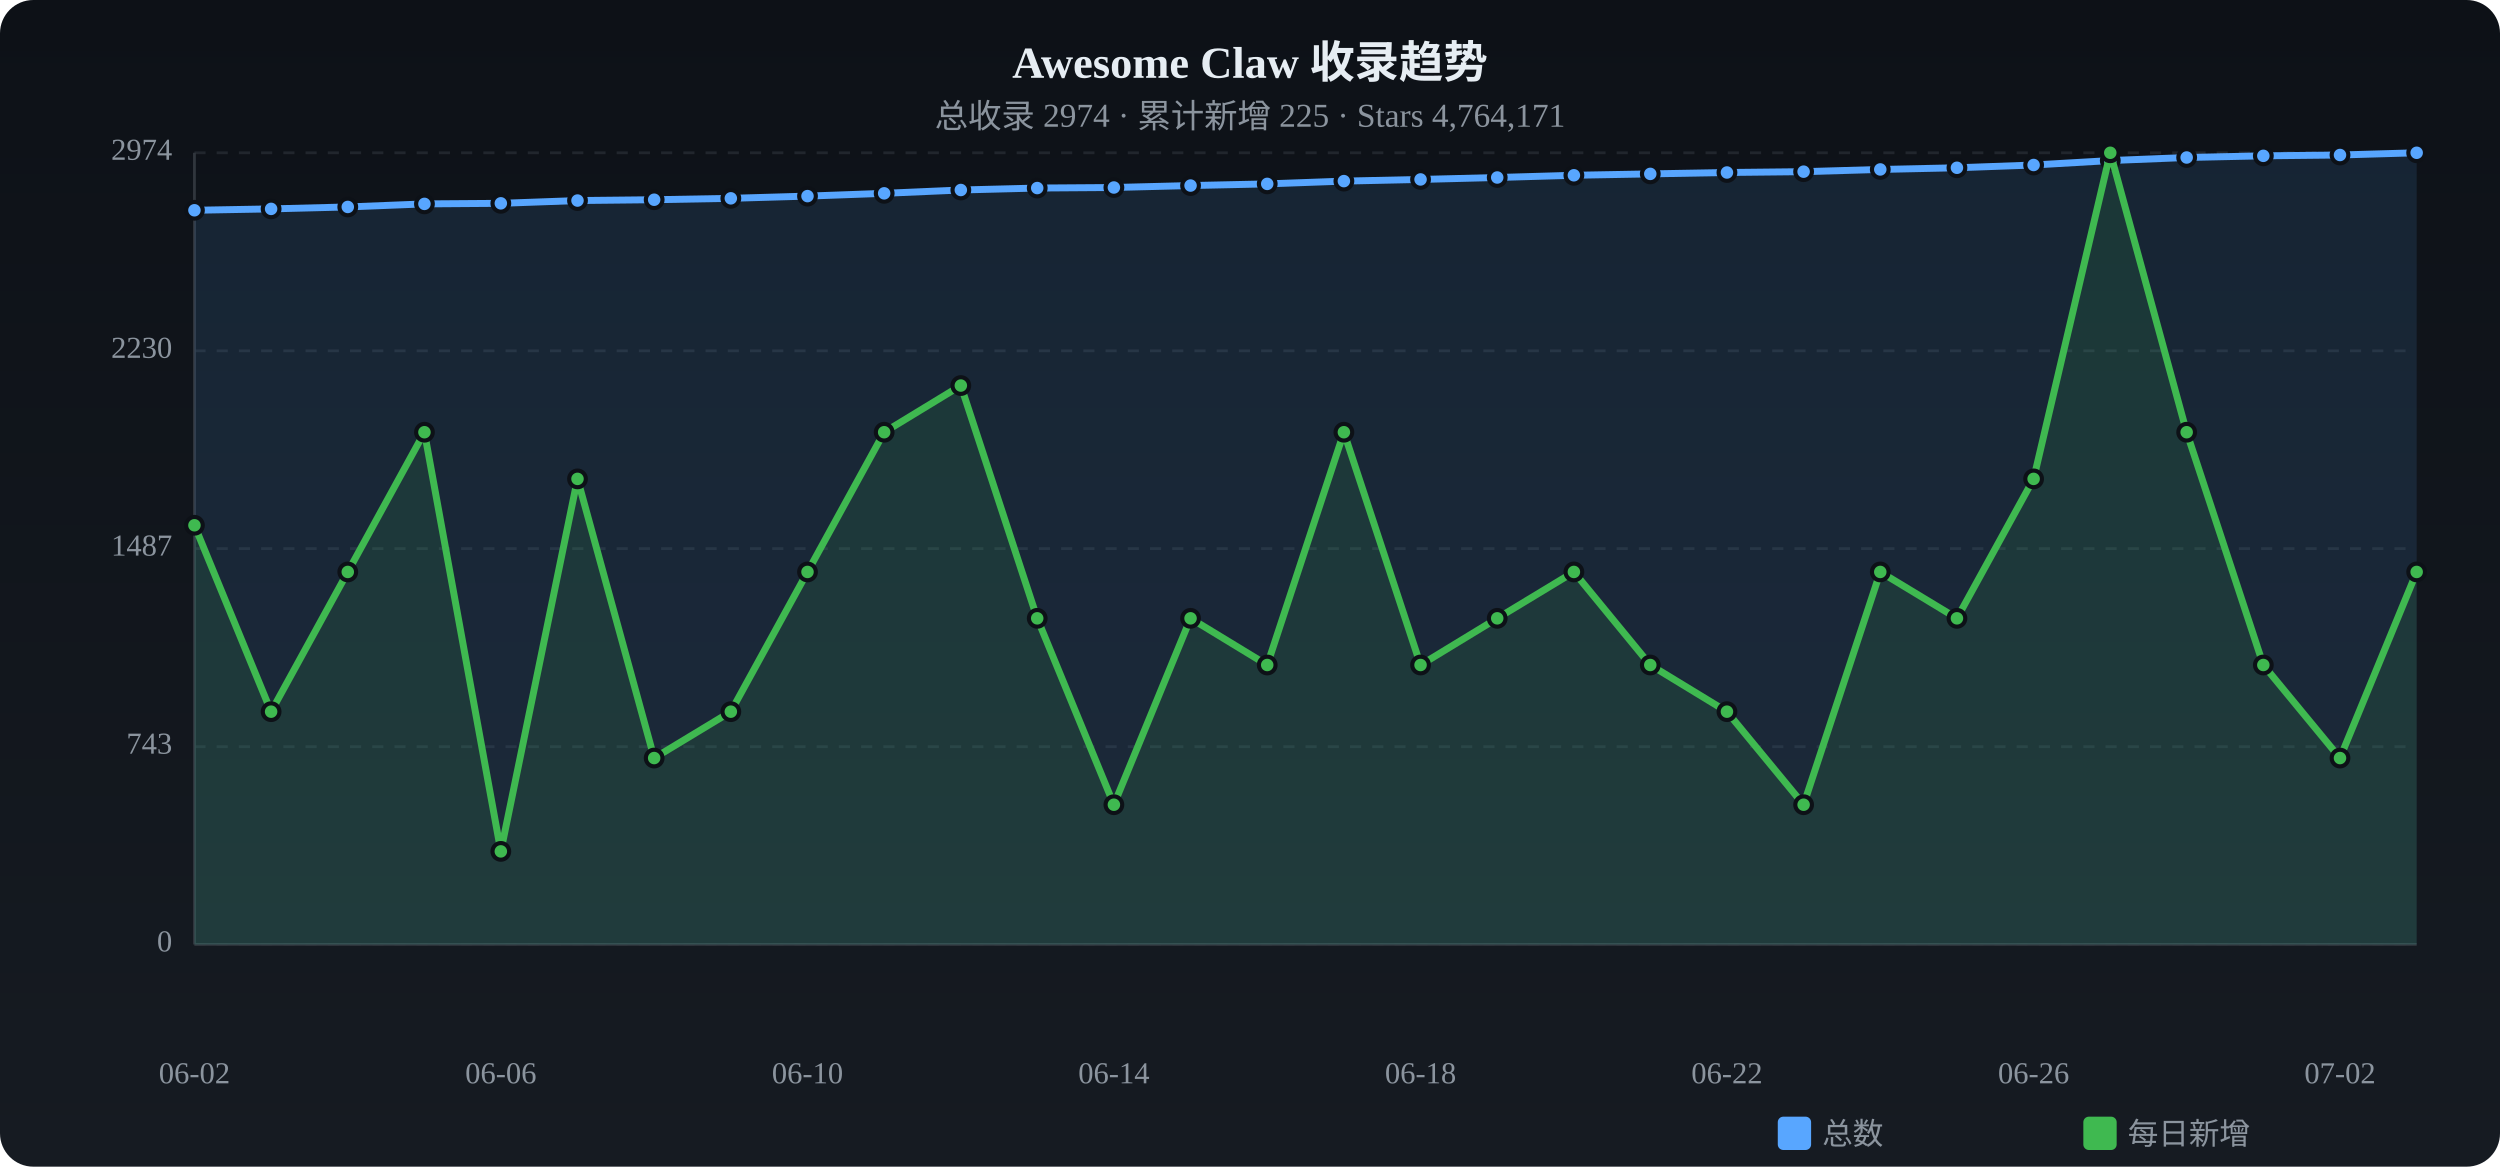
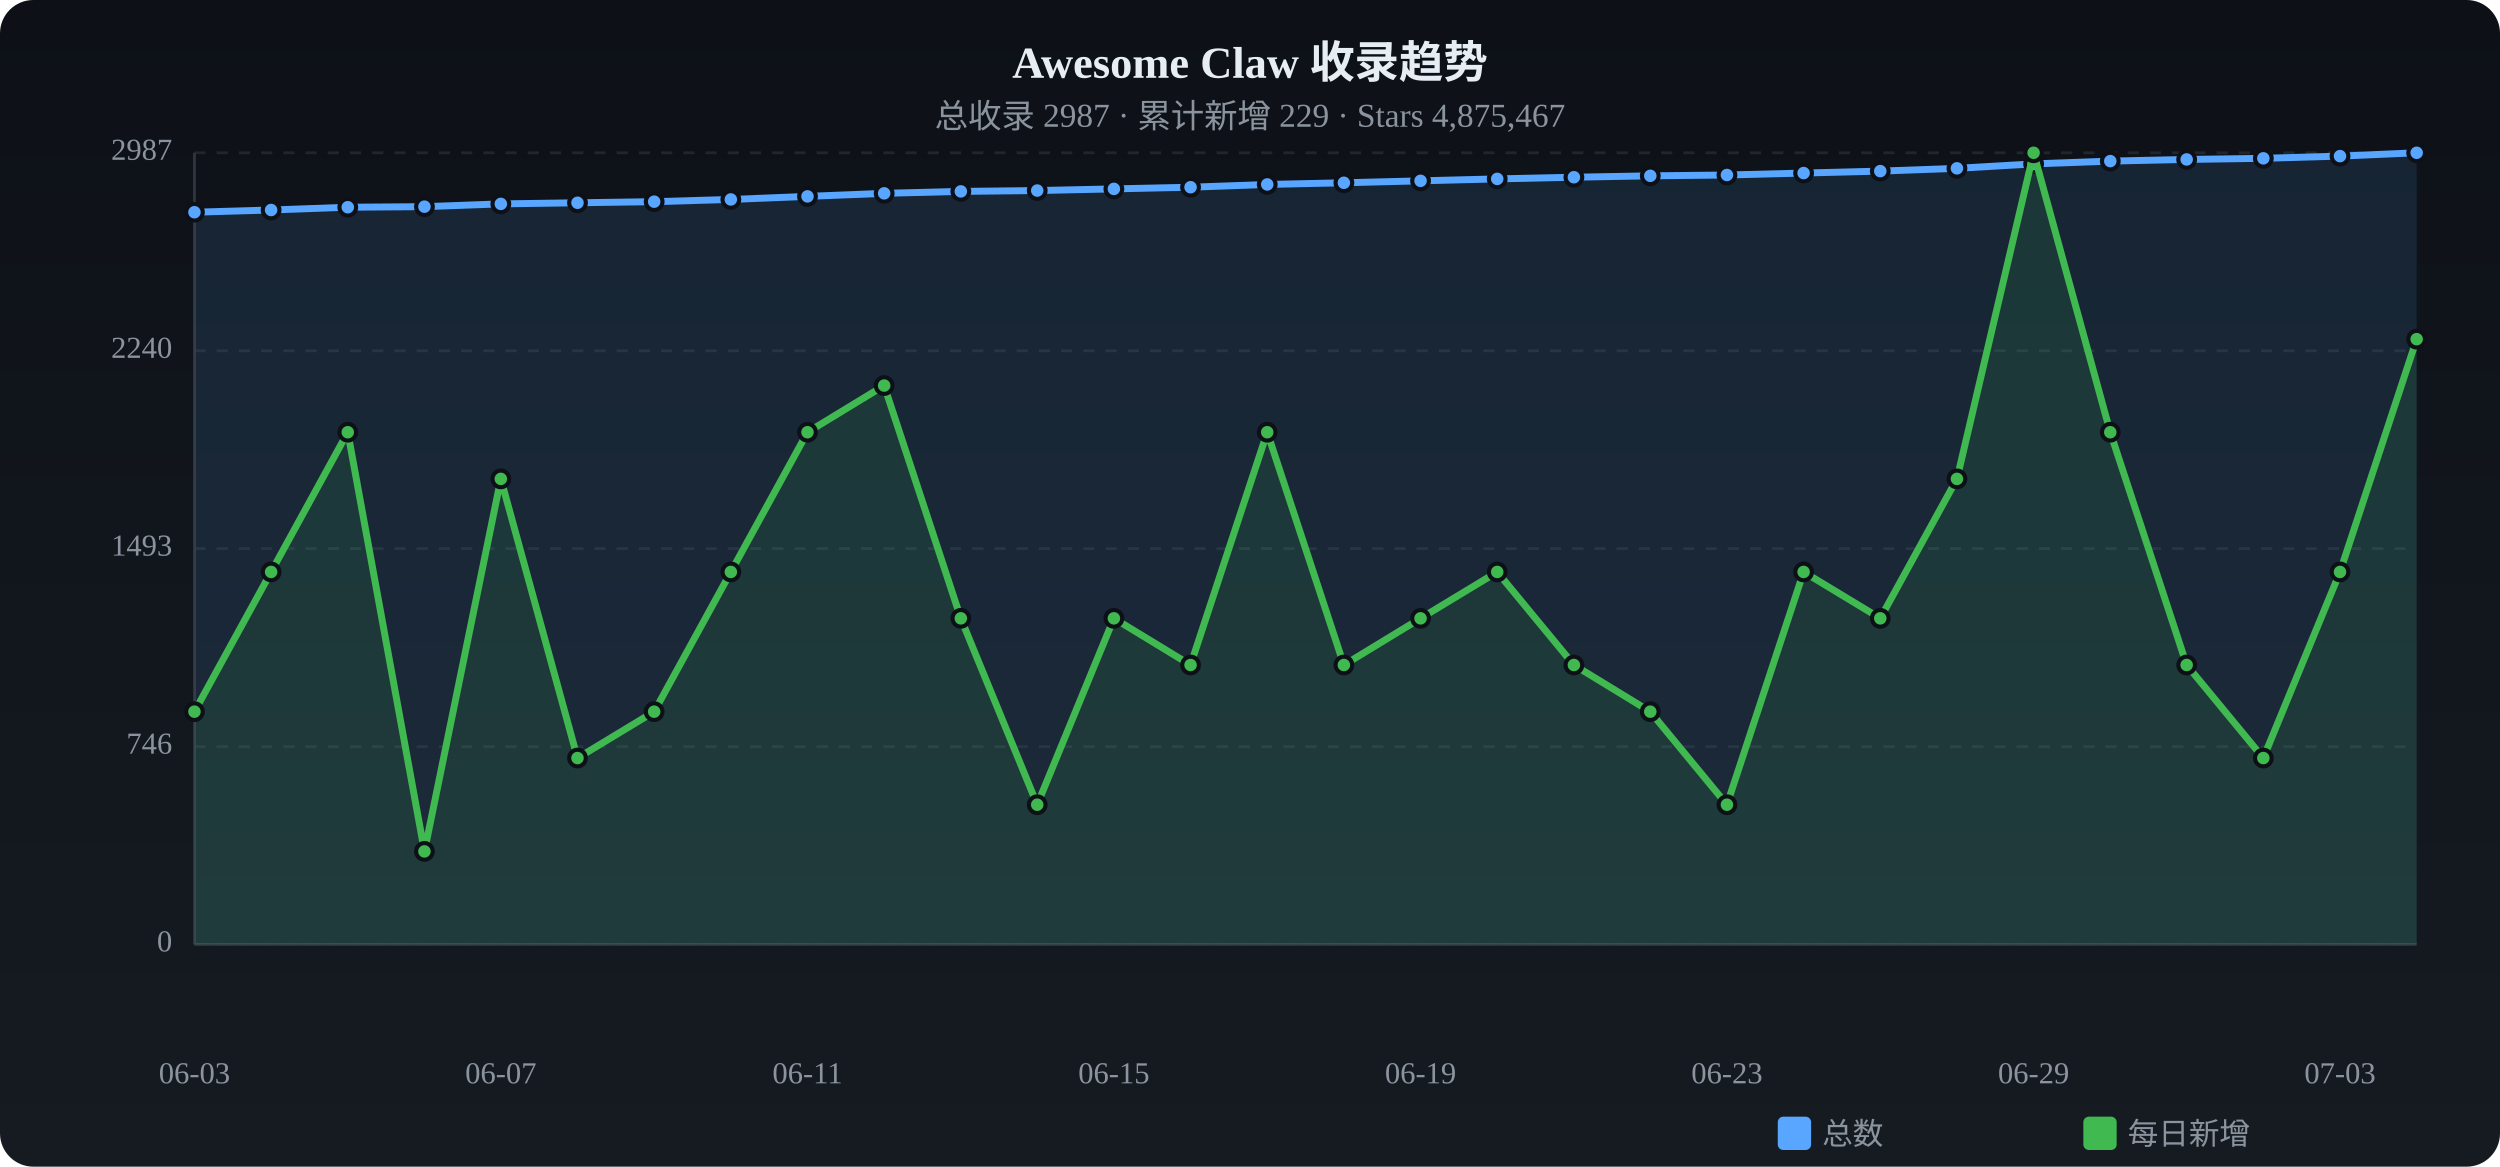
<svg xmlns="http://www.w3.org/2000/svg" viewBox="0 0 900 420" width="900" height="420">
  <defs>
    <linearGradient id="tbg" x1="0%" y1="0%" x2="0%" y2="100%">
      <stop offset="0%" stop-color="#0d1117" />
      <stop offset="100%" stop-color="#161b22" />
    </linearGradient>
  </defs>
  <rect width="900" height="420" rx="12" fill="url(#tbg)" />
  <text x="450.0" y="28" text-anchor="middle" fill="#e6edf3" font-size="16" font-weight="bold">Awesome Claw 收录趋势</text>
-   <text x="450.0" y="46" text-anchor="middle" fill="#8b949e" font-size="12">总收录 2974 · 累计新增 225 · Stars 4,764,171</text>
+   <text x="450.0" y="46" text-anchor="middle" fill="#8b949e" font-size="12">总收录 2987 · 累计新增 229 · Stars 4,875,467</text>
  <text x="62" y="340.0" text-anchor="end" fill="#8b949e" font-size="11" dominant-baseline="middle">0</text>
  <line x1="70" y1="340.0" x2="870" y2="340.0" stroke="#21262d" stroke-dasharray="4 4" />
-   <text x="62" y="268.8" text-anchor="end" fill="#8b949e" font-size="11" dominant-baseline="middle">743</text>
+   <text x="62" y="268.8" text-anchor="end" fill="#8b949e" font-size="11" dominant-baseline="middle">746</text>
  <line x1="70" y1="268.8" x2="870" y2="268.8" stroke="#21262d" stroke-dasharray="4 4" />
-   <text x="62" y="197.5" text-anchor="end" fill="#8b949e" font-size="11" dominant-baseline="middle">1487</text>
+   <text x="62" y="197.5" text-anchor="end" fill="#8b949e" font-size="11" dominant-baseline="middle">1493</text>
  <line x1="70" y1="197.5" x2="870" y2="197.5" stroke="#21262d" stroke-dasharray="4 4" />
-   <text x="62" y="126.3" text-anchor="end" fill="#8b949e" font-size="11" dominant-baseline="middle">2230</text>
+   <text x="62" y="126.3" text-anchor="end" fill="#8b949e" font-size="11" dominant-baseline="middle">2240</text>
  <line x1="70" y1="126.3" x2="870" y2="126.3" stroke="#21262d" stroke-dasharray="4 4" />
-   <text x="62" y="55.0" text-anchor="end" fill="#8b949e" font-size="11" dominant-baseline="middle">2974</text>
+   <text x="62" y="55.0" text-anchor="end" fill="#8b949e" font-size="11" dominant-baseline="middle">2987</text>
  <line x1="70" y1="55.0" x2="870" y2="55.0" stroke="#21262d" stroke-dasharray="4 4" />
  <line x1="70" y1="55" x2="70" y2="340" stroke="#30363d" />
  <line x1="70" y1="340" x2="870" y2="340" stroke="#30363d" />
-   <path d="M70.0,75.7 L97.6,75.2 L125.2,74.5 L152.8,73.4 L180.3,73.2 L207.9,72.2 L235.5,71.9 L263.1,71.4 L290.7,70.6 L318.3,69.6 L345.9,68.4 L373.4,67.7 L401.0,67.5 L428.6,66.8 L456.2,66.2 L483.8,65.2 L511.4,64.6 L539.0,63.9 L566.6,63.1 L594.1,62.6 L621.7,62.1 L649.3,61.8 L676.9,61.0 L704.5,60.4 L732.1,59.4 L759.7,57.8 L787.2,56.7 L814.8,56.1 L842.4,55.8 L870.0,55.0 L870.0,340 L70.0,340 Z" fill="#58a6ff" opacity="0.12" />
-   <polyline points="70.0,75.7 97.6,75.2 125.2,74.5 152.8,73.4 180.3,73.2 207.9,72.2 235.5,71.9 263.1,71.4 290.7,70.6 318.3,69.6 345.9,68.4 373.4,67.7 401.0,67.5 428.6,66.8 456.2,66.2 483.8,65.2 511.4,64.6 539.0,63.9 566.6,63.1 594.1,62.6 621.7,62.1 649.3,61.8 676.9,61.0 704.5,60.4 732.1,59.4 759.7,57.8 787.2,56.7 814.8,56.1 842.4,55.8 870.0,55.0" fill="none" stroke="#58a6ff" stroke-width="2.5" stroke-linecap="round" stroke-linejoin="round" />
-   <circle cx="70.0" cy="75.7" r="3" fill="#58a6ff" stroke="#0d1117" stroke-width="1.5" />
-   <circle cx="97.6" cy="75.2" r="3" fill="#58a6ff" stroke="#0d1117" stroke-width="1.5" />
-   <circle cx="125.2" cy="74.5" r="3" fill="#58a6ff" stroke="#0d1117" stroke-width="1.5" />
-   <circle cx="152.8" cy="73.4" r="3" fill="#58a6ff" stroke="#0d1117" stroke-width="1.5" />
-   <circle cx="180.3" cy="73.2" r="3" fill="#58a6ff" stroke="#0d1117" stroke-width="1.5" />
-   <circle cx="207.9" cy="72.2" r="3" fill="#58a6ff" stroke="#0d1117" stroke-width="1.5" />
-   <circle cx="235.5" cy="71.9" r="3" fill="#58a6ff" stroke="#0d1117" stroke-width="1.5" />
-   <circle cx="263.1" cy="71.4" r="3" fill="#58a6ff" stroke="#0d1117" stroke-width="1.5" />
-   <circle cx="290.7" cy="70.6" r="3" fill="#58a6ff" stroke="#0d1117" stroke-width="1.5" />
+   <path d="M70.0,76.4 L97.6,75.6 L125.2,74.6 L152.8,74.4 L180.3,73.4 L207.9,73.0 L235.5,72.6 L263.1,71.8 L290.7,70.7 L318.3,69.6 L345.9,68.9 L373.4,68.6 L401.0,68.0 L428.6,67.4 L456.2,66.4 L483.8,65.8 L511.4,65.1 L539.0,64.4 L566.6,63.8 L594.1,63.3 L621.7,63.0 L649.3,62.3 L676.9,61.6 L704.5,60.6 L732.1,59.0 L759.7,58.0 L787.2,57.4 L814.8,57.0 L842.4,56.2 L870.0,55.0 L870.0,340 L70.0,340 Z" fill="#58a6ff" opacity="0.12" />
+   <polyline points="70.0,76.4 97.6,75.6 125.2,74.6 152.8,74.4 180.3,73.4 207.9,73.0 235.5,72.6 263.1,71.8 290.7,70.7 318.3,69.6 345.9,68.9 373.4,68.6 401.0,68.0 428.6,67.4 456.2,66.4 483.8,65.8 511.4,65.1 539.0,64.4 566.6,63.8 594.1,63.3 621.7,63.0 649.3,62.3 676.9,61.6 704.5,60.6 732.1,59.0 759.7,58.0 787.2,57.4 814.8,57.0 842.4,56.2 870.0,55.0" fill="none" stroke="#58a6ff" stroke-width="2.5" stroke-linecap="round" stroke-linejoin="round" />
+   <circle cx="70.0" cy="76.4" r="3" fill="#58a6ff" stroke="#0d1117" stroke-width="1.5" />
+   <circle cx="97.6" cy="75.6" r="3" fill="#58a6ff" stroke="#0d1117" stroke-width="1.5" />
+   <circle cx="125.2" cy="74.6" r="3" fill="#58a6ff" stroke="#0d1117" stroke-width="1.5" />
+   <circle cx="152.8" cy="74.4" r="3" fill="#58a6ff" stroke="#0d1117" stroke-width="1.5" />
+   <circle cx="180.3" cy="73.4" r="3" fill="#58a6ff" stroke="#0d1117" stroke-width="1.5" />
+   <circle cx="207.9" cy="73.0" r="3" fill="#58a6ff" stroke="#0d1117" stroke-width="1.5" />
+   <circle cx="235.5" cy="72.6" r="3" fill="#58a6ff" stroke="#0d1117" stroke-width="1.5" />
+   <circle cx="263.1" cy="71.8" r="3" fill="#58a6ff" stroke="#0d1117" stroke-width="1.5" />
+   <circle cx="290.7" cy="70.7" r="3" fill="#58a6ff" stroke="#0d1117" stroke-width="1.5" />
  <circle cx="318.3" cy="69.6" r="3" fill="#58a6ff" stroke="#0d1117" stroke-width="1.5" />
-   <circle cx="345.9" cy="68.4" r="3" fill="#58a6ff" stroke="#0d1117" stroke-width="1.5" />
-   <circle cx="373.4" cy="67.7" r="3" fill="#58a6ff" stroke="#0d1117" stroke-width="1.5" />
-   <circle cx="401.0" cy="67.5" r="3" fill="#58a6ff" stroke="#0d1117" stroke-width="1.5" />
-   <circle cx="428.6" cy="66.8" r="3" fill="#58a6ff" stroke="#0d1117" stroke-width="1.5" />
-   <circle cx="456.2" cy="66.2" r="3" fill="#58a6ff" stroke="#0d1117" stroke-width="1.5" />
-   <circle cx="483.8" cy="65.2" r="3" fill="#58a6ff" stroke="#0d1117" stroke-width="1.5" />
-   <circle cx="511.4" cy="64.6" r="3" fill="#58a6ff" stroke="#0d1117" stroke-width="1.5" />
-   <circle cx="539.0" cy="63.9" r="3" fill="#58a6ff" stroke="#0d1117" stroke-width="1.5" />
-   <circle cx="566.6" cy="63.1" r="3" fill="#58a6ff" stroke="#0d1117" stroke-width="1.5" />
-   <circle cx="594.1" cy="62.6" r="3" fill="#58a6ff" stroke="#0d1117" stroke-width="1.5" />
-   <circle cx="621.7" cy="62.1" r="3" fill="#58a6ff" stroke="#0d1117" stroke-width="1.5" />
-   <circle cx="649.3" cy="61.8" r="3" fill="#58a6ff" stroke="#0d1117" stroke-width="1.5" />
-   <circle cx="676.9" cy="61.0" r="3" fill="#58a6ff" stroke="#0d1117" stroke-width="1.5" />
-   <circle cx="704.5" cy="60.4" r="3" fill="#58a6ff" stroke="#0d1117" stroke-width="1.5" />
-   <circle cx="732.1" cy="59.4" r="3" fill="#58a6ff" stroke="#0d1117" stroke-width="1.5" />
-   <circle cx="759.7" cy="57.8" r="3" fill="#58a6ff" stroke="#0d1117" stroke-width="1.5" />
-   <circle cx="787.2" cy="56.7" r="3" fill="#58a6ff" stroke="#0d1117" stroke-width="1.5" />
-   <circle cx="814.8" cy="56.1" r="3" fill="#58a6ff" stroke="#0d1117" stroke-width="1.5" />
-   <circle cx="842.4" cy="55.8" r="3" fill="#58a6ff" stroke="#0d1117" stroke-width="1.5" />
+   <circle cx="345.9" cy="68.9" r="3" fill="#58a6ff" stroke="#0d1117" stroke-width="1.5" />
+   <circle cx="373.4" cy="68.6" r="3" fill="#58a6ff" stroke="#0d1117" stroke-width="1.5" />
+   <circle cx="401.0" cy="68.0" r="3" fill="#58a6ff" stroke="#0d1117" stroke-width="1.5" />
+   <circle cx="428.6" cy="67.4" r="3" fill="#58a6ff" stroke="#0d1117" stroke-width="1.5" />
+   <circle cx="456.2" cy="66.4" r="3" fill="#58a6ff" stroke="#0d1117" stroke-width="1.5" />
+   <circle cx="483.8" cy="65.8" r="3" fill="#58a6ff" stroke="#0d1117" stroke-width="1.5" />
+   <circle cx="511.4" cy="65.1" r="3" fill="#58a6ff" stroke="#0d1117" stroke-width="1.5" />
+   <circle cx="539.0" cy="64.4" r="3" fill="#58a6ff" stroke="#0d1117" stroke-width="1.5" />
+   <circle cx="566.6" cy="63.8" r="3" fill="#58a6ff" stroke="#0d1117" stroke-width="1.5" />
+   <circle cx="594.1" cy="63.3" r="3" fill="#58a6ff" stroke="#0d1117" stroke-width="1.5" />
+   <circle cx="621.7" cy="63.0" r="3" fill="#58a6ff" stroke="#0d1117" stroke-width="1.5" />
+   <circle cx="649.3" cy="62.3" r="3" fill="#58a6ff" stroke="#0d1117" stroke-width="1.5" />
+   <circle cx="676.9" cy="61.6" r="3" fill="#58a6ff" stroke="#0d1117" stroke-width="1.5" />
+   <circle cx="704.5" cy="60.6" r="3" fill="#58a6ff" stroke="#0d1117" stroke-width="1.5" />
+   <circle cx="732.1" cy="59.0" r="3" fill="#58a6ff" stroke="#0d1117" stroke-width="1.5" />
+   <circle cx="759.7" cy="58.0" r="3" fill="#58a6ff" stroke="#0d1117" stroke-width="1.5" />
+   <circle cx="787.2" cy="57.4" r="3" fill="#58a6ff" stroke="#0d1117" stroke-width="1.5" />
+   <circle cx="814.8" cy="57.0" r="3" fill="#58a6ff" stroke="#0d1117" stroke-width="1.5" />
+   <circle cx="842.4" cy="56.2" r="3" fill="#58a6ff" stroke="#0d1117" stroke-width="1.5" />
  <circle cx="870.0" cy="55.0" r="3" fill="#58a6ff" stroke="#0d1117" stroke-width="1.5" />
-   <path d="M70.0,189.1 L97.6,256.2 L125.2,205.9 L152.8,155.6 L180.3,306.5 L207.9,172.4 L235.5,272.9 L263.1,256.2 L290.7,205.9 L318.3,155.6 L345.9,138.8 L373.4,222.6 L401.0,289.7 L428.6,222.6 L456.2,239.4 L483.8,155.6 L511.4,239.4 L539.0,222.6 L566.6,205.9 L594.1,239.4 L621.7,256.2 L649.3,289.7 L676.9,205.9 L704.5,222.6 L732.1,172.4 L759.7,55.0 L787.2,155.6 L814.8,239.4 L842.4,272.9 L870.0,205.9 L870.0,340 L70.0,340 Z" fill="#3fb950" opacity="0.12" />
-   <polyline points="70.0,189.1 97.6,256.2 125.2,205.9 152.8,155.6 180.3,306.5 207.9,172.4 235.5,272.9 263.1,256.2 290.7,205.9 318.3,155.6 345.9,138.8 373.4,222.6 401.0,289.7 428.6,222.6 456.2,239.4 483.8,155.6 511.4,239.4 539.0,222.6 566.6,205.9 594.1,239.4 621.7,256.2 649.3,289.7 676.9,205.9 704.5,222.6 732.1,172.4 759.7,55.0 787.2,155.6 814.8,239.4 842.4,272.9 870.0,205.9" fill="none" stroke="#3fb950" stroke-width="2.5" stroke-linecap="round" stroke-linejoin="round" />
-   <circle cx="70.0" cy="189.1" r="3" fill="#3fb950" stroke="#0d1117" stroke-width="1.5" />
-   <circle cx="97.6" cy="256.2" r="3" fill="#3fb950" stroke="#0d1117" stroke-width="1.5" />
-   <circle cx="125.2" cy="205.9" r="3" fill="#3fb950" stroke="#0d1117" stroke-width="1.5" />
-   <circle cx="152.8" cy="155.6" r="3" fill="#3fb950" stroke="#0d1117" stroke-width="1.5" />
-   <circle cx="180.3" cy="306.5" r="3" fill="#3fb950" stroke="#0d1117" stroke-width="1.5" />
-   <circle cx="207.9" cy="172.4" r="3" fill="#3fb950" stroke="#0d1117" stroke-width="1.5" />
-   <circle cx="235.5" cy="272.9" r="3" fill="#3fb950" stroke="#0d1117" stroke-width="1.5" />
-   <circle cx="263.1" cy="256.2" r="3" fill="#3fb950" stroke="#0d1117" stroke-width="1.5" />
-   <circle cx="290.7" cy="205.9" r="3" fill="#3fb950" stroke="#0d1117" stroke-width="1.5" />
-   <circle cx="318.3" cy="155.6" r="3" fill="#3fb950" stroke="#0d1117" stroke-width="1.5" />
-   <circle cx="345.9" cy="138.8" r="3" fill="#3fb950" stroke="#0d1117" stroke-width="1.5" />
-   <circle cx="373.4" cy="222.6" r="3" fill="#3fb950" stroke="#0d1117" stroke-width="1.5" />
-   <circle cx="401.0" cy="289.7" r="3" fill="#3fb950" stroke="#0d1117" stroke-width="1.5" />
-   <circle cx="428.6" cy="222.6" r="3" fill="#3fb950" stroke="#0d1117" stroke-width="1.5" />
-   <circle cx="456.2" cy="239.4" r="3" fill="#3fb950" stroke="#0d1117" stroke-width="1.5" />
-   <circle cx="483.8" cy="155.6" r="3" fill="#3fb950" stroke="#0d1117" stroke-width="1.5" />
-   <circle cx="511.4" cy="239.4" r="3" fill="#3fb950" stroke="#0d1117" stroke-width="1.5" />
-   <circle cx="539.0" cy="222.6" r="3" fill="#3fb950" stroke="#0d1117" stroke-width="1.5" />
-   <circle cx="566.6" cy="205.9" r="3" fill="#3fb950" stroke="#0d1117" stroke-width="1.5" />
-   <circle cx="594.1" cy="239.4" r="3" fill="#3fb950" stroke="#0d1117" stroke-width="1.5" />
-   <circle cx="621.7" cy="256.2" r="3" fill="#3fb950" stroke="#0d1117" stroke-width="1.5" />
-   <circle cx="649.3" cy="289.7" r="3" fill="#3fb950" stroke="#0d1117" stroke-width="1.5" />
-   <circle cx="676.9" cy="205.9" r="3" fill="#3fb950" stroke="#0d1117" stroke-width="1.5" />
-   <circle cx="704.5" cy="222.6" r="3" fill="#3fb950" stroke="#0d1117" stroke-width="1.5" />
-   <circle cx="732.1" cy="172.4" r="3" fill="#3fb950" stroke="#0d1117" stroke-width="1.5" />
-   <circle cx="759.7" cy="55.0" r="3" fill="#3fb950" stroke="#0d1117" stroke-width="1.5" />
-   <circle cx="787.2" cy="155.6" r="3" fill="#3fb950" stroke="#0d1117" stroke-width="1.5" />
-   <circle cx="814.8" cy="239.4" r="3" fill="#3fb950" stroke="#0d1117" stroke-width="1.5" />
-   <circle cx="842.4" cy="272.9" r="3" fill="#3fb950" stroke="#0d1117" stroke-width="1.5" />
-   <circle cx="870.0" cy="205.9" r="3" fill="#3fb950" stroke="#0d1117" stroke-width="1.5" />
-   <text x="70.0" y="390" text-anchor="middle" fill="#8b949e" font-size="11">06-02</text>
-   <text x="180.3" y="390" text-anchor="middle" fill="#8b949e" font-size="11">06-06</text>
-   <text x="290.7" y="390" text-anchor="middle" fill="#8b949e" font-size="11">06-10</text>
-   <text x="401.0" y="390" text-anchor="middle" fill="#8b949e" font-size="11">06-14</text>
-   <text x="511.4" y="390" text-anchor="middle" fill="#8b949e" font-size="11">06-18</text>
-   <text x="621.7" y="390" text-anchor="middle" fill="#8b949e" font-size="11">06-22</text>
-   <text x="732.1" y="390" text-anchor="middle" fill="#8b949e" font-size="11">06-26</text>
-   <text x="842.4" y="390" text-anchor="middle" fill="#8b949e" font-size="11">07-02</text>
+   <path d="M70.0,256.2 L97.6,205.9 L125.2,155.6 L152.8,306.5 L180.3,172.4 L207.9,272.9 L235.5,256.2 L263.1,205.9 L290.7,155.6 L318.3,138.8 L345.9,222.6 L373.4,289.7 L401.0,222.6 L428.6,239.4 L456.2,155.6 L483.8,239.4 L511.4,222.6 L539.0,205.9 L566.6,239.4 L594.1,256.2 L621.7,289.7 L649.3,205.9 L676.9,222.6 L704.5,172.4 L732.1,55.0 L759.7,155.6 L787.2,239.4 L814.8,272.9 L842.4,205.9 L870.0,122.1 L870.0,340 L70.0,340 Z" fill="#3fb950" opacity="0.12" />
+   <polyline points="70.0,256.2 97.6,205.9 125.2,155.6 152.8,306.5 180.3,172.4 207.9,272.9 235.5,256.2 263.1,205.9 290.7,155.6 318.3,138.8 345.9,222.6 373.4,289.7 401.0,222.6 428.6,239.4 456.2,155.6 483.8,239.4 511.4,222.6 539.0,205.9 566.6,239.4 594.1,256.2 621.7,289.7 649.3,205.9 676.9,222.6 704.5,172.4 732.1,55.0 759.7,155.6 787.2,239.4 814.8,272.9 842.4,205.9 870.0,122.1" fill="none" stroke="#3fb950" stroke-width="2.5" stroke-linecap="round" stroke-linejoin="round" />
+   <circle cx="70.0" cy="256.2" r="3" fill="#3fb950" stroke="#0d1117" stroke-width="1.5" />
+   <circle cx="97.6" cy="205.9" r="3" fill="#3fb950" stroke="#0d1117" stroke-width="1.5" />
+   <circle cx="125.2" cy="155.6" r="3" fill="#3fb950" stroke="#0d1117" stroke-width="1.5" />
+   <circle cx="152.8" cy="306.5" r="3" fill="#3fb950" stroke="#0d1117" stroke-width="1.5" />
+   <circle cx="180.3" cy="172.4" r="3" fill="#3fb950" stroke="#0d1117" stroke-width="1.5" />
+   <circle cx="207.9" cy="272.9" r="3" fill="#3fb950" stroke="#0d1117" stroke-width="1.5" />
+   <circle cx="235.5" cy="256.2" r="3" fill="#3fb950" stroke="#0d1117" stroke-width="1.5" />
+   <circle cx="263.1" cy="205.9" r="3" fill="#3fb950" stroke="#0d1117" stroke-width="1.5" />
+   <circle cx="290.7" cy="155.6" r="3" fill="#3fb950" stroke="#0d1117" stroke-width="1.5" />
+   <circle cx="318.3" cy="138.8" r="3" fill="#3fb950" stroke="#0d1117" stroke-width="1.5" />
+   <circle cx="345.9" cy="222.6" r="3" fill="#3fb950" stroke="#0d1117" stroke-width="1.5" />
+   <circle cx="373.4" cy="289.7" r="3" fill="#3fb950" stroke="#0d1117" stroke-width="1.5" />
+   <circle cx="401.0" cy="222.6" r="3" fill="#3fb950" stroke="#0d1117" stroke-width="1.5" />
+   <circle cx="428.6" cy="239.4" r="3" fill="#3fb950" stroke="#0d1117" stroke-width="1.5" />
+   <circle cx="456.2" cy="155.6" r="3" fill="#3fb950" stroke="#0d1117" stroke-width="1.5" />
+   <circle cx="483.8" cy="239.4" r="3" fill="#3fb950" stroke="#0d1117" stroke-width="1.5" />
+   <circle cx="511.4" cy="222.6" r="3" fill="#3fb950" stroke="#0d1117" stroke-width="1.5" />
+   <circle cx="539.0" cy="205.9" r="3" fill="#3fb950" stroke="#0d1117" stroke-width="1.5" />
+   <circle cx="566.6" cy="239.4" r="3" fill="#3fb950" stroke="#0d1117" stroke-width="1.5" />
+   <circle cx="594.1" cy="256.2" r="3" fill="#3fb950" stroke="#0d1117" stroke-width="1.5" />
+   <circle cx="621.7" cy="289.7" r="3" fill="#3fb950" stroke="#0d1117" stroke-width="1.5" />
+   <circle cx="649.3" cy="205.9" r="3" fill="#3fb950" stroke="#0d1117" stroke-width="1.5" />
+   <circle cx="676.9" cy="222.6" r="3" fill="#3fb950" stroke="#0d1117" stroke-width="1.5" />
+   <circle cx="704.5" cy="172.4" r="3" fill="#3fb950" stroke="#0d1117" stroke-width="1.5" />
+   <circle cx="732.1" cy="55.0" r="3" fill="#3fb950" stroke="#0d1117" stroke-width="1.5" />
+   <circle cx="759.7" cy="155.6" r="3" fill="#3fb950" stroke="#0d1117" stroke-width="1.5" />
+   <circle cx="787.2" cy="239.4" r="3" fill="#3fb950" stroke="#0d1117" stroke-width="1.5" />
+   <circle cx="814.8" cy="272.9" r="3" fill="#3fb950" stroke="#0d1117" stroke-width="1.5" />
+   <circle cx="842.4" cy="205.9" r="3" fill="#3fb950" stroke="#0d1117" stroke-width="1.5" />
+   <circle cx="870.0" cy="122.1" r="3" fill="#3fb950" stroke="#0d1117" stroke-width="1.5" />
+   <text x="70.0" y="390" text-anchor="middle" fill="#8b949e" font-size="11">06-03</text>
+   <text x="180.3" y="390" text-anchor="middle" fill="#8b949e" font-size="11">06-07</text>
+   <text x="290.7" y="390" text-anchor="middle" fill="#8b949e" font-size="11">06-11</text>
+   <text x="401.0" y="390" text-anchor="middle" fill="#8b949e" font-size="11">06-15</text>
+   <text x="511.4" y="390" text-anchor="middle" fill="#8b949e" font-size="11">06-19</text>
+   <text x="621.7" y="390" text-anchor="middle" fill="#8b949e" font-size="11">06-23</text>
+   <text x="732.1" y="390" text-anchor="middle" fill="#8b949e" font-size="11">06-29</text>
+   <text x="842.4" y="390" text-anchor="middle" fill="#8b949e" font-size="11">07-03</text>
  <rect x="640" y="402" width="12" height="12" rx="2" fill="#58a6ff" />
  <text x="656" y="412" fill="#8b949e" font-size="11">总数</text>
  <rect x="750" y="402" width="12" height="12" rx="2" fill="#3fb950" />
  <text x="766" y="412" fill="#8b949e" font-size="11">每日新增</text>
</svg>
